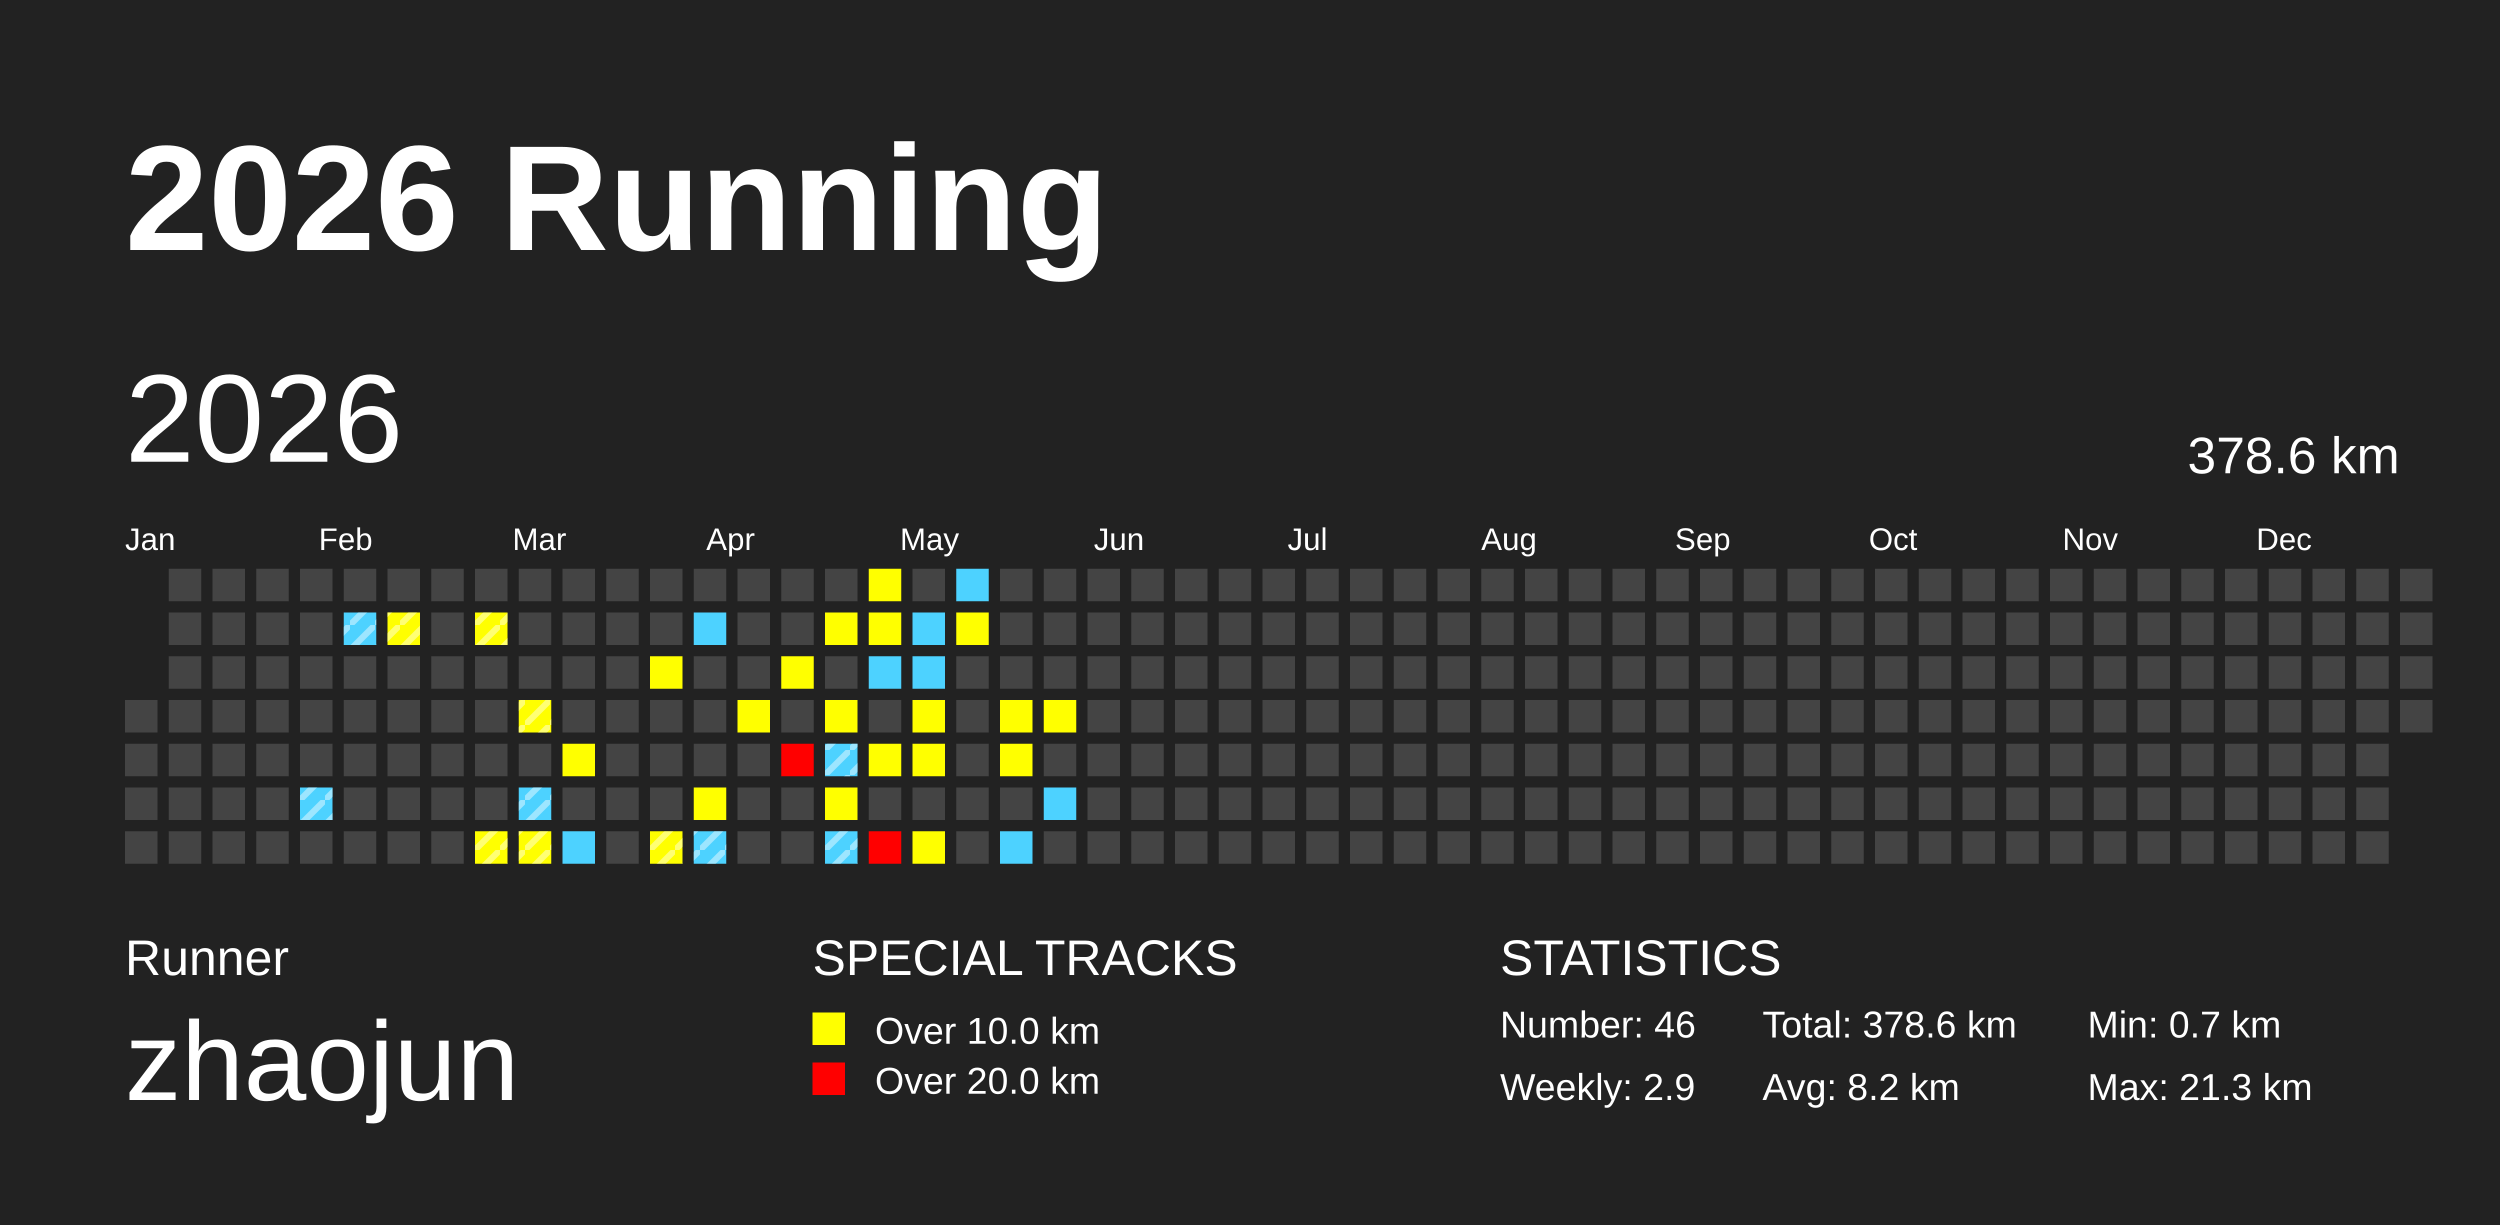
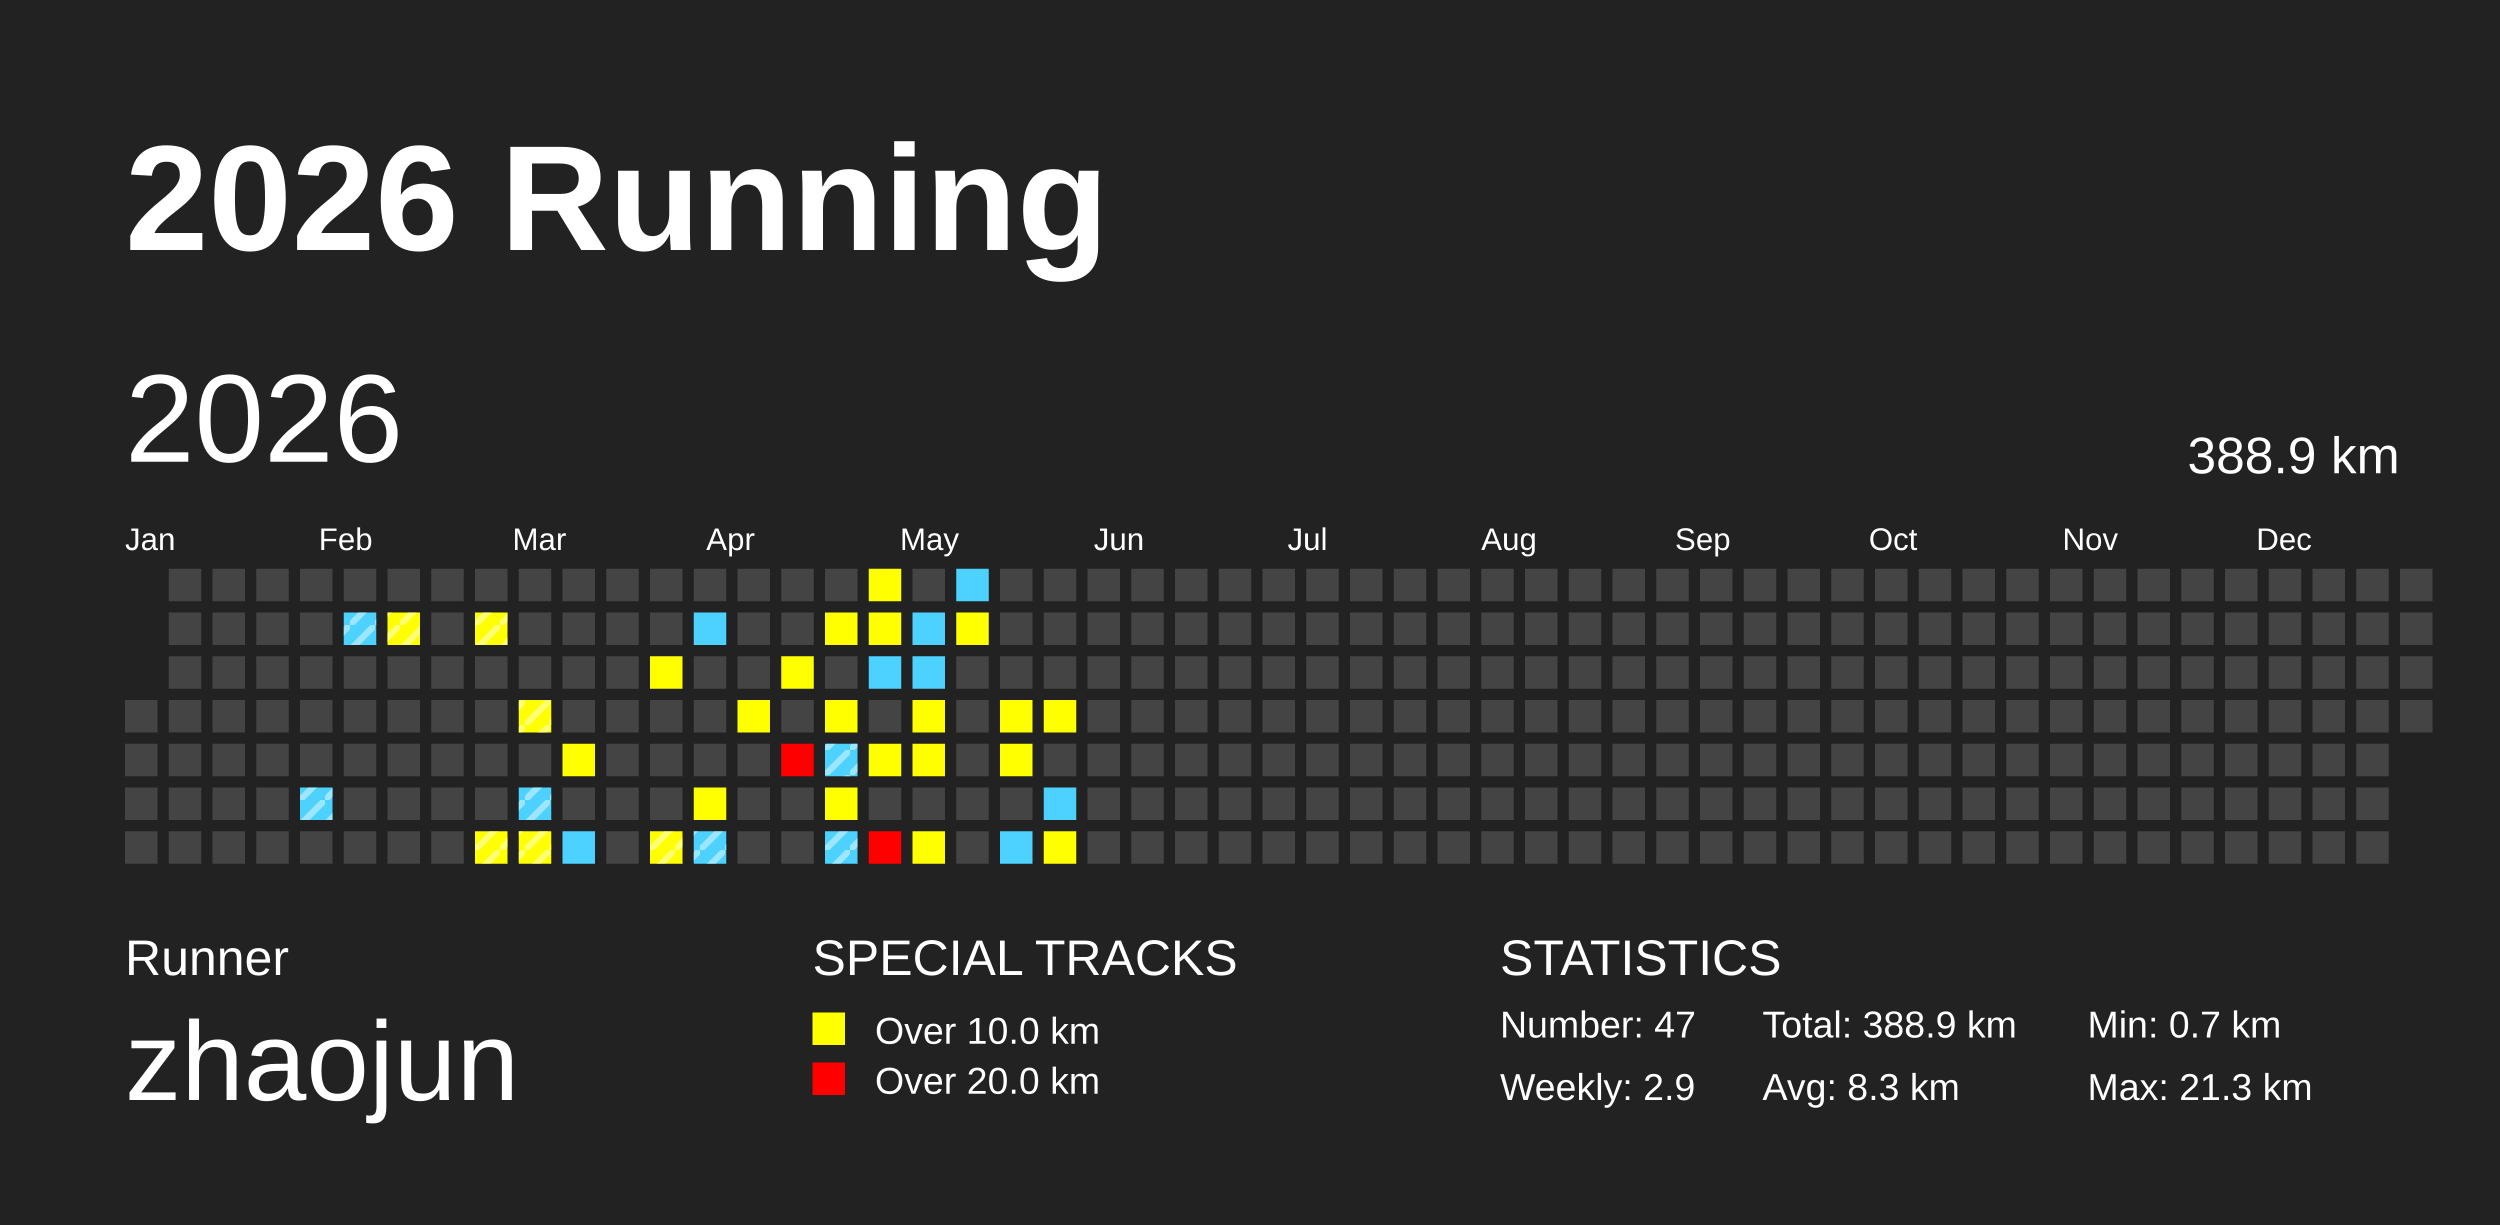
<svg xmlns="http://www.w3.org/2000/svg" baseProfile="full" height="98mm" version="1.1" viewBox="0,0,200,98" width="200mm">
  <defs>
    <pattern height="2" id="indoor-stripe" patternUnits="userSpaceOnUse" width="2">
      <line stroke="white" stroke-opacity="0.45" stroke-width="0.5" x1="0" x2="2" y1="2" y2="0" />
    </pattern>
  </defs>
  <rect fill="#222222" height="98" width="200" x="0" y="0" />
  <text fill="#FFFFFF" style="font-size:12px; font-family:Arial; font-weight:bold;" x="10" y="20">2026 Running</text>
  <text fill="#FFFFFF" style="font-size:4px; font-family:Arial" x="10" y="78">Runner</text>
  <text fill="#FFFFFF" style="font-size:9px; font-family:Arial" x="10" y="88">zhaojun</text>
  <text fill="#FFFFFF" style="font-size:4px; font-family:Arial" x="65" y="78">SPECIAL TRACKS</text>
  <rect fill="yellow" height="2.6" width="2.6" x="65" y="81" />
  <text fill="#FFFFFF" style="font-size:3px; font-family:Arial" x="70" y="83.5">Over 10.0 km</text>
  <rect fill="red" height="2.6" width="2.6" x="65" y="85" />
  <text fill="#FFFFFF" style="font-size:3px; font-family:Arial" x="70" y="87.5">Over 20.0 km</text>
  <text fill="#FFFFFF" style="font-size:4px; font-family:Arial" x="120" y="78">STATISTICS</text>
-   <text fill="#FFFFFF" style="font-size:3px; font-family:Arial" x="120" y="83">Number: 46</text>
+   <text fill="#FFFFFF" style="font-size:3px; font-family:Arial" x="120" y="83">Number: 47</text>
  <text fill="#FFFFFF" style="font-size:3px; font-family:Arial" x="120" y="88">Weekly: 2.9</text>
-   <text fill="#FFFFFF" style="font-size:3px; font-family:Arial" x="141" y="83">Total: 378.6 km</text>
-   <text fill="#FFFFFF" style="font-size:3px; font-family:Arial" x="141" y="88">Avg: 8.2 km</text>
+   <text fill="#FFFFFF" style="font-size:3px; font-family:Arial" x="141" y="83">Total: 388.9 km</text>
+   <text fill="#FFFFFF" style="font-size:3px; font-family:Arial" x="141" y="88">Avg: 8.3 km</text>
  <text fill="#FFFFFF" style="font-size:3px; font-family:Arial" x="167" y="83">Min: 0.7 km</text>
  <text fill="#FFFFFF" style="font-size:3px; font-family:Arial" x="167" y="88">Max: 21.3 km</text>
  <text dominant-baseline="hanging" fill="#FFFFFF" style="font-size:10.0px; font-family:Arial;" x="10" y="30">2026</text>
-   <text dominant-baseline="hanging" fill="#FFFFFF" style="font-size:4.125px; font-family:Arial;" x="175" y="35">378.6 km</text>
+   <text dominant-baseline="hanging" fill="#FFFFFF" style="font-size:4.125px; font-family:Arial;" x="175" y="35">388.9 km</text>
  <text fill="#FFFFFF" style="font-size:2.5px; font-family:Arial" x="10.0" y="44">Jan</text>
  <text fill="#FFFFFF" style="font-size:2.5px; font-family:Arial" x="25.5" y="44">Feb</text>
  <text fill="#FFFFFF" style="font-size:2.5px; font-family:Arial" x="41.0" y="44">Mar</text>
  <text fill="#FFFFFF" style="font-size:2.5px; font-family:Arial" x="56.5" y="44">Apr</text>
  <text fill="#FFFFFF" style="font-size:2.5px; font-family:Arial" x="72.0" y="44">May</text>
  <text fill="#FFFFFF" style="font-size:2.5px; font-family:Arial" x="87.5" y="44">Jun</text>
  <text fill="#FFFFFF" style="font-size:2.5px; font-family:Arial" x="103.0" y="44">Jul</text>
  <text fill="#FFFFFF" style="font-size:2.5px; font-family:Arial" x="118.5" y="44">Aug</text>
  <text fill="#FFFFFF" style="font-size:2.5px; font-family:Arial" x="134.0" y="44">Sep</text>
  <text fill="#FFFFFF" style="font-size:2.5px; font-family:Arial" x="149.5" y="44">Oct</text>
  <text fill="#FFFFFF" style="font-size:2.5px; font-family:Arial" x="165.0" y="44">Nov</text>
  <text fill="#FFFFFF" style="font-size:2.5px; font-family:Arial" x="180.5" y="44">Dec</text>
  <rect fill="#444444" height="2.6" width="2.6" x="10.0" y="56.0" />
  <rect fill="#444444" height="2.6" width="2.6" x="10.0" y="59.5" />
  <rect fill="#444444" height="2.6" width="2.6" x="10.0" y="63.0" />
  <rect fill="#444444" height="2.6" width="2.6" x="10.0" y="66.5" />
  <rect fill="#444444" height="2.6" width="2.6" x="13.5" y="45.5" />
  <rect fill="#444444" height="2.6" width="2.6" x="13.5" y="49.0" />
  <rect fill="#444444" height="2.6" width="2.6" x="13.5" y="52.5" />
  <rect fill="#444444" height="2.6" width="2.6" x="13.5" y="56.0" />
  <rect fill="#444444" height="2.6" width="2.6" x="13.5" y="59.5" />
  <rect fill="#444444" height="2.6" width="2.6" x="13.5" y="63.0" />
  <rect fill="#444444" height="2.6" width="2.6" x="13.5" y="66.5" />
  <rect fill="#444444" height="2.6" width="2.6" x="17.0" y="45.5" />
  <rect fill="#444444" height="2.6" width="2.6" x="17.0" y="49.0" />
  <rect fill="#444444" height="2.6" width="2.6" x="17.0" y="52.5" />
  <rect fill="#444444" height="2.6" width="2.6" x="17.0" y="56.0" />
  <rect fill="#444444" height="2.6" width="2.6" x="17.0" y="59.5" />
  <rect fill="#444444" height="2.6" width="2.6" x="17.0" y="63.0" />
  <rect fill="#444444" height="2.6" width="2.6" x="17.0" y="66.5" />
  <rect fill="#444444" height="2.6" width="2.6" x="20.5" y="45.5" />
  <rect fill="#444444" height="2.6" width="2.6" x="20.5" y="49.0" />
  <rect fill="#444444" height="2.6" width="2.6" x="20.5" y="52.5" />
  <rect fill="#444444" height="2.6" width="2.6" x="20.5" y="56.0" />
  <rect fill="#444444" height="2.6" width="2.6" x="20.5" y="59.5" />
  <rect fill="#444444" height="2.6" width="2.6" x="20.5" y="63.0" />
  <rect fill="#444444" height="2.6" width="2.6" x="20.5" y="66.5" />
  <rect fill="#444444" height="2.6" width="2.6" x="24.0" y="45.5" />
  <rect fill="#444444" height="2.6" width="2.6" x="24.0" y="49.0" />
  <rect fill="#444444" height="2.6" width="2.6" x="24.0" y="52.5" />
  <rect fill="#444444" height="2.6" width="2.6" x="24.0" y="56.0" />
  <rect fill="#444444" height="2.6" width="2.6" x="24.0" y="59.5" />
  <rect fill="#4dd2ff" height="2.6" width="2.6" x="24.0" y="63.0" />
  <rect fill="url(#indoor-stripe)" height="2.6" style="pointer-events: none;" width="2.6" x="24.0" y="63.0" />
  <rect fill="#444444" height="2.6" width="2.6" x="24.0" y="66.5" />
  <rect fill="#444444" height="2.6" width="2.6" x="27.5" y="45.5" />
  <rect fill="#4dd2ff" height="2.6" width="2.6" x="27.5" y="49.0" />
  <rect fill="url(#indoor-stripe)" height="2.6" style="pointer-events: none;" width="2.6" x="27.5" y="49.0" />
  <rect fill="#444444" height="2.6" width="2.6" x="27.5" y="52.5" />
  <rect fill="#444444" height="2.6" width="2.6" x="27.5" y="56.0" />
  <rect fill="#444444" height="2.6" width="2.6" x="27.5" y="59.5" />
  <rect fill="#444444" height="2.6" width="2.6" x="27.5" y="63.0" />
  <rect fill="#444444" height="2.6" width="2.6" x="27.5" y="66.5" />
  <rect fill="#444444" height="2.6" width="2.6" x="31.0" y="45.5" />
  <rect fill="yellow" height="2.6" width="2.6" x="31.0" y="49.0" />
  <rect fill="url(#indoor-stripe)" height="2.6" style="pointer-events: none;" width="2.6" x="31.0" y="49.0" />
  <rect fill="#444444" height="2.6" width="2.6" x="31.0" y="52.5" />
  <rect fill="#444444" height="2.6" width="2.6" x="31.0" y="56.0" />
  <rect fill="#444444" height="2.6" width="2.6" x="31.0" y="59.5" />
  <rect fill="#444444" height="2.6" width="2.6" x="31.0" y="63.0" />
  <rect fill="#444444" height="2.6" width="2.6" x="31.0" y="66.5" />
  <rect fill="#444444" height="2.6" width="2.6" x="34.5" y="45.5" />
  <rect fill="#444444" height="2.6" width="2.6" x="34.5" y="49.0" />
  <rect fill="#444444" height="2.6" width="2.6" x="34.5" y="52.5" />
  <rect fill="#444444" height="2.6" width="2.6" x="34.5" y="56.0" />
  <rect fill="#444444" height="2.6" width="2.6" x="34.5" y="59.5" />
  <rect fill="#444444" height="2.6" width="2.6" x="34.5" y="63.0" />
  <rect fill="#444444" height="2.6" width="2.6" x="34.5" y="66.5" />
  <rect fill="#444444" height="2.6" width="2.6" x="38.0" y="45.5" />
  <rect fill="yellow" height="2.6" width="2.6" x="38.0" y="49.0" />
  <rect fill="url(#indoor-stripe)" height="2.6" style="pointer-events: none;" width="2.6" x="38.0" y="49.0" />
  <rect fill="#444444" height="2.6" width="2.6" x="38.0" y="52.5" />
  <rect fill="#444444" height="2.6" width="2.6" x="38.0" y="56.0" />
  <rect fill="#444444" height="2.6" width="2.6" x="38.0" y="59.5" />
  <rect fill="#444444" height="2.6" width="2.6" x="38.0" y="63.0" />
  <rect fill="yellow" height="2.6" width="2.6" x="38.0" y="66.5" />
  <rect fill="url(#indoor-stripe)" height="2.6" style="pointer-events: none;" width="2.6" x="38.0" y="66.5" />
  <rect fill="#444444" height="2.6" width="2.6" x="41.5" y="45.5" />
  <rect fill="#444444" height="2.6" width="2.6" x="41.5" y="49.0" />
  <rect fill="#444444" height="2.6" width="2.6" x="41.5" y="52.5" />
  <rect fill="yellow" height="2.6" width="2.6" x="41.5" y="56.0" />
  <rect fill="url(#indoor-stripe)" height="2.6" style="pointer-events: none;" width="2.6" x="41.5" y="56.0" />
  <rect fill="#444444" height="2.6" width="2.6" x="41.5" y="59.5" />
  <rect fill="#4dd2ff" height="2.6" width="2.6" x="41.5" y="63.0" />
  <rect fill="url(#indoor-stripe)" height="2.6" style="pointer-events: none;" width="2.6" x="41.5" y="63.0" />
  <rect fill="yellow" height="2.6" width="2.6" x="41.5" y="66.5" />
  <rect fill="url(#indoor-stripe)" height="2.6" style="pointer-events: none;" width="2.6" x="41.5" y="66.5" />
  <rect fill="#444444" height="2.6" width="2.6" x="45.0" y="45.5" />
  <rect fill="#444444" height="2.6" width="2.6" x="45.0" y="49.0" />
  <rect fill="#444444" height="2.6" width="2.6" x="45.0" y="52.5" />
  <rect fill="#444444" height="2.6" width="2.6" x="45.0" y="56.0" />
  <rect fill="yellow" height="2.6" width="2.6" x="45.0" y="59.5" />
  <rect fill="#444444" height="2.6" width="2.6" x="45.0" y="63.0" />
  <rect fill="#4dd2ff" height="2.6" width="2.6" x="45.0" y="66.5" />
  <rect fill="#444444" height="2.6" width="2.6" x="48.5" y="45.5" />
  <rect fill="#444444" height="2.6" width="2.6" x="48.5" y="49.0" />
  <rect fill="#444444" height="2.6" width="2.6" x="48.5" y="52.5" />
  <rect fill="#444444" height="2.6" width="2.6" x="48.5" y="56.0" />
  <rect fill="#444444" height="2.6" width="2.6" x="48.5" y="59.5" />
  <rect fill="#444444" height="2.6" width="2.6" x="48.5" y="63.0" />
  <rect fill="#444444" height="2.6" width="2.6" x="48.5" y="66.5" />
  <rect fill="#444444" height="2.6" width="2.6" x="52.0" y="45.5" />
  <rect fill="#444444" height="2.6" width="2.6" x="52.0" y="49.0" />
  <rect fill="yellow" height="2.6" width="2.6" x="52.0" y="52.5" />
  <rect fill="#444444" height="2.6" width="2.6" x="52.0" y="56.0" />
  <rect fill="#444444" height="2.6" width="2.6" x="52.0" y="59.5" />
  <rect fill="#444444" height="2.6" width="2.6" x="52.0" y="63.0" />
  <rect fill="yellow" height="2.6" width="2.6" x="52.0" y="66.5" />
  <rect fill="url(#indoor-stripe)" height="2.6" style="pointer-events: none;" width="2.6" x="52.0" y="66.5" />
  <rect fill="#444444" height="2.6" width="2.6" x="55.5" y="45.5" />
  <rect fill="#4dd2ff" height="2.6" width="2.6" x="55.5" y="49.0" />
  <rect fill="#444444" height="2.6" width="2.6" x="55.5" y="52.5" />
  <rect fill="#444444" height="2.6" width="2.6" x="55.5" y="56.0" />
  <rect fill="#444444" height="2.6" width="2.6" x="55.5" y="59.5" />
  <rect fill="yellow" height="2.6" width="2.6" x="55.5" y="63.0" />
  <rect fill="#4dd2ff" height="2.6" width="2.6" x="55.5" y="66.5" />
  <rect fill="url(#indoor-stripe)" height="2.6" style="pointer-events: none;" width="2.6" x="55.5" y="66.5" />
  <rect fill="#444444" height="2.6" width="2.6" x="59.0" y="45.5" />
  <rect fill="#444444" height="2.6" width="2.6" x="59.0" y="49.0" />
  <rect fill="#444444" height="2.6" width="2.6" x="59.0" y="52.5" />
  <rect fill="yellow" height="2.6" width="2.6" x="59.0" y="56.0" />
  <rect fill="#444444" height="2.6" width="2.6" x="59.0" y="59.5" />
  <rect fill="#444444" height="2.6" width="2.6" x="59.0" y="63.0" />
  <rect fill="#444444" height="2.6" width="2.6" x="59.0" y="66.5" />
  <rect fill="#444444" height="2.6" width="2.6" x="62.5" y="45.5" />
  <rect fill="#444444" height="2.6" width="2.6" x="62.5" y="49.0" />
  <rect fill="yellow" height="2.6" width="2.6" x="62.5" y="52.5" />
  <rect fill="#444444" height="2.6" width="2.6" x="62.5" y="56.0" />
  <rect fill="red" height="2.6" width="2.6" x="62.5" y="59.5" />
  <rect fill="#444444" height="2.6" width="2.6" x="62.5" y="63.0" />
  <rect fill="#444444" height="2.6" width="2.6" x="62.5" y="66.5" />
  <rect fill="#444444" height="2.6" width="2.6" x="66.0" y="45.5" />
  <rect fill="yellow" height="2.6" width="2.6" x="66.0" y="49.0" />
  <rect fill="#444444" height="2.6" width="2.6" x="66.0" y="52.5" />
  <rect fill="yellow" height="2.6" width="2.6" x="66.0" y="56.0" />
  <rect fill="#4dd2ff" height="2.6" width="2.6" x="66.0" y="59.5" />
  <rect fill="url(#indoor-stripe)" height="2.6" style="pointer-events: none;" width="2.6" x="66.0" y="59.5" />
  <rect fill="yellow" height="2.6" width="2.6" x="66.0" y="63.0" />
  <rect fill="#4dd2ff" height="2.6" width="2.6" x="66.0" y="66.5" />
  <rect fill="url(#indoor-stripe)" height="2.6" style="pointer-events: none;" width="2.6" x="66.0" y="66.5" />
  <rect fill="yellow" height="2.6" width="2.6" x="69.5" y="45.5" />
  <rect fill="yellow" height="2.6" width="2.6" x="69.5" y="49.0" />
  <rect fill="#4dd2ff" height="2.6" width="2.6" x="69.5" y="52.5" />
  <rect fill="#444444" height="2.6" width="2.6" x="69.5" y="56.0" />
  <rect fill="yellow" height="2.6" width="2.6" x="69.5" y="59.5" />
  <rect fill="#444444" height="2.6" width="2.6" x="69.5" y="63.0" />
  <rect fill="red" height="2.6" width="2.6" x="69.5" y="66.5" />
  <rect fill="#444444" height="2.6" width="2.6" x="73.0" y="45.5" />
  <rect fill="#4dd2ff" height="2.6" width="2.6" x="73.0" y="49.0" />
  <rect fill="#4dd2ff" height="2.6" width="2.6" x="73.0" y="52.5" />
  <rect fill="yellow" height="2.6" width="2.6" x="73.0" y="56.0" />
  <rect fill="yellow" height="2.6" width="2.6" x="73.0" y="59.5" />
  <rect fill="#444444" height="2.6" width="2.6" x="73.0" y="63.0" />
  <rect fill="yellow" height="2.6" width="2.6" x="73.0" y="66.5" />
  <rect fill="#4dd2ff" height="2.6" width="2.6" x="76.5" y="45.5" />
  <rect fill="yellow" height="2.6" width="2.6" x="76.5" y="49.0" />
  <rect fill="#444444" height="2.6" width="2.6" x="76.5" y="52.5" />
  <rect fill="#444444" height="2.6" width="2.6" x="76.5" y="56.0" />
  <rect fill="#444444" height="2.6" width="2.6" x="76.5" y="59.5" />
  <rect fill="#444444" height="2.6" width="2.6" x="76.5" y="63.0" />
  <rect fill="#444444" height="2.6" width="2.6" x="76.5" y="66.5" />
  <rect fill="#444444" height="2.6" width="2.6" x="80.0" y="45.5" />
  <rect fill="#444444" height="2.6" width="2.6" x="80.0" y="49.0" />
  <rect fill="#444444" height="2.6" width="2.6" x="80.0" y="52.5" />
  <rect fill="yellow" height="2.6" width="2.6" x="80.0" y="56.0" />
  <rect fill="yellow" height="2.6" width="2.6" x="80.0" y="59.5" />
  <rect fill="#444444" height="2.6" width="2.6" x="80.0" y="63.0" />
  <rect fill="#4dd2ff" height="2.6" width="2.6" x="80.0" y="66.5" />
  <rect fill="#444444" height="2.6" width="2.6" x="83.5" y="45.5" />
  <rect fill="#444444" height="2.6" width="2.6" x="83.5" y="49.0" />
  <rect fill="#444444" height="2.6" width="2.6" x="83.5" y="52.5" />
  <rect fill="yellow" height="2.6" width="2.6" x="83.5" y="56.0" />
  <rect fill="#444444" height="2.6" width="2.6" x="83.5" y="59.5" />
  <rect fill="#4dd2ff" height="2.6" width="2.6" x="83.5" y="63.0" />
-   <rect fill="#444444" height="2.6" width="2.6" x="83.5" y="66.5" />
+   <rect fill="yellow" height="2.6" width="2.6" x="83.5" y="66.5" />
  <rect fill="#444444" height="2.6" width="2.6" x="87.0" y="45.5" />
  <rect fill="#444444" height="2.6" width="2.6" x="87.0" y="49.0" />
  <rect fill="#444444" height="2.6" width="2.6" x="87.0" y="52.5" />
  <rect fill="#444444" height="2.6" width="2.6" x="87.0" y="56.0" />
  <rect fill="#444444" height="2.6" width="2.6" x="87.0" y="59.5" />
  <rect fill="#444444" height="2.6" width="2.6" x="87.0" y="63.0" />
  <rect fill="#444444" height="2.6" width="2.6" x="87.0" y="66.5" />
  <rect fill="#444444" height="2.6" width="2.6" x="90.5" y="45.5" />
  <rect fill="#444444" height="2.6" width="2.6" x="90.5" y="49.0" />
  <rect fill="#444444" height="2.6" width="2.6" x="90.5" y="52.5" />
  <rect fill="#444444" height="2.6" width="2.6" x="90.5" y="56.0" />
  <rect fill="#444444" height="2.6" width="2.6" x="90.5" y="59.5" />
  <rect fill="#444444" height="2.6" width="2.6" x="90.5" y="63.0" />
  <rect fill="#444444" height="2.6" width="2.6" x="90.5" y="66.5" />
  <rect fill="#444444" height="2.6" width="2.6" x="94.0" y="45.5" />
  <rect fill="#444444" height="2.6" width="2.6" x="94.0" y="49.0" />
  <rect fill="#444444" height="2.6" width="2.6" x="94.0" y="52.5" />
  <rect fill="#444444" height="2.6" width="2.6" x="94.0" y="56.0" />
  <rect fill="#444444" height="2.6" width="2.6" x="94.0" y="59.5" />
  <rect fill="#444444" height="2.6" width="2.6" x="94.0" y="63.0" />
  <rect fill="#444444" height="2.6" width="2.6" x="94.0" y="66.5" />
  <rect fill="#444444" height="2.6" width="2.6" x="97.5" y="45.5" />
  <rect fill="#444444" height="2.6" width="2.6" x="97.5" y="49.0" />
  <rect fill="#444444" height="2.6" width="2.6" x="97.5" y="52.5" />
  <rect fill="#444444" height="2.6" width="2.6" x="97.5" y="56.0" />
  <rect fill="#444444" height="2.6" width="2.6" x="97.5" y="59.5" />
  <rect fill="#444444" height="2.6" width="2.6" x="97.5" y="63.0" />
  <rect fill="#444444" height="2.6" width="2.6" x="97.5" y="66.5" />
  <rect fill="#444444" height="2.6" width="2.6" x="101.0" y="45.5" />
  <rect fill="#444444" height="2.6" width="2.6" x="101.0" y="49.0" />
  <rect fill="#444444" height="2.6" width="2.6" x="101.0" y="52.5" />
  <rect fill="#444444" height="2.6" width="2.6" x="101.0" y="56.0" />
  <rect fill="#444444" height="2.6" width="2.6" x="101.0" y="59.5" />
  <rect fill="#444444" height="2.6" width="2.6" x="101.0" y="63.0" />
  <rect fill="#444444" height="2.6" width="2.6" x="101.0" y="66.5" />
  <rect fill="#444444" height="2.6" width="2.6" x="104.5" y="45.5" />
  <rect fill="#444444" height="2.6" width="2.6" x="104.5" y="49.0" />
  <rect fill="#444444" height="2.6" width="2.6" x="104.5" y="52.5" />
  <rect fill="#444444" height="2.6" width="2.6" x="104.5" y="56.0" />
  <rect fill="#444444" height="2.6" width="2.6" x="104.5" y="59.5" />
  <rect fill="#444444" height="2.6" width="2.6" x="104.5" y="63.0" />
  <rect fill="#444444" height="2.6" width="2.6" x="104.5" y="66.5" />
  <rect fill="#444444" height="2.6" width="2.6" x="108.0" y="45.5" />
  <rect fill="#444444" height="2.6" width="2.6" x="108.0" y="49.0" />
  <rect fill="#444444" height="2.6" width="2.6" x="108.0" y="52.5" />
  <rect fill="#444444" height="2.6" width="2.6" x="108.0" y="56.0" />
  <rect fill="#444444" height="2.6" width="2.6" x="108.0" y="59.5" />
  <rect fill="#444444" height="2.6" width="2.6" x="108.0" y="63.0" />
  <rect fill="#444444" height="2.6" width="2.6" x="108.0" y="66.5" />
  <rect fill="#444444" height="2.6" width="2.6" x="111.5" y="45.5" />
  <rect fill="#444444" height="2.6" width="2.6" x="111.5" y="49.0" />
  <rect fill="#444444" height="2.6" width="2.6" x="111.5" y="52.5" />
  <rect fill="#444444" height="2.6" width="2.6" x="111.5" y="56.0" />
  <rect fill="#444444" height="2.6" width="2.6" x="111.5" y="59.5" />
  <rect fill="#444444" height="2.6" width="2.6" x="111.5" y="63.0" />
  <rect fill="#444444" height="2.6" width="2.6" x="111.5" y="66.5" />
  <rect fill="#444444" height="2.6" width="2.6" x="115.0" y="45.5" />
  <rect fill="#444444" height="2.6" width="2.6" x="115.0" y="49.0" />
  <rect fill="#444444" height="2.6" width="2.6" x="115.0" y="52.5" />
  <rect fill="#444444" height="2.6" width="2.6" x="115.0" y="56.0" />
  <rect fill="#444444" height="2.6" width="2.6" x="115.0" y="59.5" />
  <rect fill="#444444" height="2.6" width="2.6" x="115.0" y="63.0" />
  <rect fill="#444444" height="2.6" width="2.6" x="115.0" y="66.5" />
  <rect fill="#444444" height="2.6" width="2.6" x="118.5" y="45.5" />
  <rect fill="#444444" height="2.6" width="2.6" x="118.5" y="49.0" />
  <rect fill="#444444" height="2.6" width="2.6" x="118.5" y="52.5" />
  <rect fill="#444444" height="2.6" width="2.6" x="118.5" y="56.0" />
  <rect fill="#444444" height="2.6" width="2.6" x="118.5" y="59.5" />
  <rect fill="#444444" height="2.6" width="2.6" x="118.5" y="63.0" />
  <rect fill="#444444" height="2.6" width="2.6" x="118.5" y="66.5" />
  <rect fill="#444444" height="2.6" width="2.6" x="122.0" y="45.5" />
  <rect fill="#444444" height="2.6" width="2.6" x="122.0" y="49.0" />
  <rect fill="#444444" height="2.6" width="2.6" x="122.0" y="52.5" />
  <rect fill="#444444" height="2.6" width="2.6" x="122.0" y="56.0" />
  <rect fill="#444444" height="2.6" width="2.6" x="122.0" y="59.5" />
  <rect fill="#444444" height="2.6" width="2.6" x="122.0" y="63.0" />
  <rect fill="#444444" height="2.6" width="2.6" x="122.0" y="66.5" />
  <rect fill="#444444" height="2.6" width="2.6" x="125.5" y="45.5" />
  <rect fill="#444444" height="2.6" width="2.6" x="125.5" y="49.0" />
  <rect fill="#444444" height="2.6" width="2.6" x="125.5" y="52.5" />
  <rect fill="#444444" height="2.6" width="2.6" x="125.5" y="56.0" />
  <rect fill="#444444" height="2.6" width="2.6" x="125.5" y="59.5" />
  <rect fill="#444444" height="2.6" width="2.6" x="125.5" y="63.0" />
  <rect fill="#444444" height="2.6" width="2.6" x="125.5" y="66.5" />
  <rect fill="#444444" height="2.6" width="2.6" x="129.0" y="45.5" />
  <rect fill="#444444" height="2.6" width="2.6" x="129.0" y="49.0" />
  <rect fill="#444444" height="2.6" width="2.6" x="129.0" y="52.5" />
  <rect fill="#444444" height="2.6" width="2.6" x="129.0" y="56.0" />
  <rect fill="#444444" height="2.6" width="2.6" x="129.0" y="59.5" />
  <rect fill="#444444" height="2.6" width="2.6" x="129.0" y="63.0" />
  <rect fill="#444444" height="2.6" width="2.6" x="129.0" y="66.5" />
  <rect fill="#444444" height="2.6" width="2.6" x="132.5" y="45.5" />
  <rect fill="#444444" height="2.6" width="2.6" x="132.5" y="49.0" />
  <rect fill="#444444" height="2.6" width="2.6" x="132.5" y="52.5" />
  <rect fill="#444444" height="2.6" width="2.6" x="132.5" y="56.0" />
  <rect fill="#444444" height="2.6" width="2.6" x="132.5" y="59.5" />
  <rect fill="#444444" height="2.6" width="2.6" x="132.5" y="63.0" />
  <rect fill="#444444" height="2.6" width="2.6" x="132.5" y="66.5" />
  <rect fill="#444444" height="2.6" width="2.6" x="136.0" y="45.5" />
  <rect fill="#444444" height="2.6" width="2.6" x="136.0" y="49.0" />
  <rect fill="#444444" height="2.6" width="2.6" x="136.0" y="52.5" />
  <rect fill="#444444" height="2.6" width="2.6" x="136.0" y="56.0" />
  <rect fill="#444444" height="2.6" width="2.6" x="136.0" y="59.5" />
  <rect fill="#444444" height="2.6" width="2.6" x="136.0" y="63.0" />
  <rect fill="#444444" height="2.6" width="2.6" x="136.0" y="66.5" />
  <rect fill="#444444" height="2.6" width="2.6" x="139.5" y="45.5" />
  <rect fill="#444444" height="2.6" width="2.6" x="139.5" y="49.0" />
  <rect fill="#444444" height="2.6" width="2.6" x="139.5" y="52.5" />
  <rect fill="#444444" height="2.6" width="2.6" x="139.5" y="56.0" />
  <rect fill="#444444" height="2.6" width="2.6" x="139.5" y="59.5" />
  <rect fill="#444444" height="2.6" width="2.6" x="139.5" y="63.0" />
  <rect fill="#444444" height="2.6" width="2.6" x="139.5" y="66.5" />
  <rect fill="#444444" height="2.6" width="2.6" x="143.0" y="45.5" />
  <rect fill="#444444" height="2.6" width="2.6" x="143.0" y="49.0" />
  <rect fill="#444444" height="2.6" width="2.6" x="143.0" y="52.5" />
  <rect fill="#444444" height="2.6" width="2.6" x="143.0" y="56.0" />
  <rect fill="#444444" height="2.6" width="2.6" x="143.0" y="59.5" />
  <rect fill="#444444" height="2.6" width="2.6" x="143.0" y="63.0" />
  <rect fill="#444444" height="2.6" width="2.6" x="143.0" y="66.5" />
  <rect fill="#444444" height="2.6" width="2.6" x="146.5" y="45.5" />
  <rect fill="#444444" height="2.6" width="2.6" x="146.5" y="49.0" />
  <rect fill="#444444" height="2.6" width="2.6" x="146.5" y="52.5" />
  <rect fill="#444444" height="2.6" width="2.6" x="146.5" y="56.0" />
  <rect fill="#444444" height="2.6" width="2.6" x="146.5" y="59.5" />
  <rect fill="#444444" height="2.6" width="2.6" x="146.5" y="63.0" />
  <rect fill="#444444" height="2.6" width="2.6" x="146.5" y="66.5" />
  <rect fill="#444444" height="2.6" width="2.6" x="150.0" y="45.5" />
  <rect fill="#444444" height="2.6" width="2.6" x="150.0" y="49.0" />
  <rect fill="#444444" height="2.6" width="2.6" x="150.0" y="52.5" />
  <rect fill="#444444" height="2.6" width="2.6" x="150.0" y="56.0" />
  <rect fill="#444444" height="2.6" width="2.6" x="150.0" y="59.5" />
  <rect fill="#444444" height="2.6" width="2.6" x="150.0" y="63.0" />
  <rect fill="#444444" height="2.6" width="2.6" x="150.0" y="66.5" />
  <rect fill="#444444" height="2.6" width="2.6" x="153.5" y="45.5" />
  <rect fill="#444444" height="2.6" width="2.6" x="153.5" y="49.0" />
  <rect fill="#444444" height="2.6" width="2.6" x="153.5" y="52.5" />
  <rect fill="#444444" height="2.6" width="2.6" x="153.5" y="56.0" />
  <rect fill="#444444" height="2.6" width="2.6" x="153.5" y="59.5" />
  <rect fill="#444444" height="2.6" width="2.6" x="153.5" y="63.0" />
  <rect fill="#444444" height="2.6" width="2.6" x="153.5" y="66.5" />
  <rect fill="#444444" height="2.6" width="2.6" x="157.0" y="45.5" />
  <rect fill="#444444" height="2.6" width="2.6" x="157.0" y="49.0" />
  <rect fill="#444444" height="2.6" width="2.6" x="157.0" y="52.5" />
  <rect fill="#444444" height="2.6" width="2.6" x="157.0" y="56.0" />
  <rect fill="#444444" height="2.6" width="2.6" x="157.0" y="59.5" />
  <rect fill="#444444" height="2.6" width="2.6" x="157.0" y="63.0" />
  <rect fill="#444444" height="2.6" width="2.6" x="157.0" y="66.5" />
  <rect fill="#444444" height="2.6" width="2.6" x="160.5" y="45.5" />
  <rect fill="#444444" height="2.6" width="2.6" x="160.5" y="49.0" />
  <rect fill="#444444" height="2.6" width="2.6" x="160.5" y="52.5" />
  <rect fill="#444444" height="2.6" width="2.6" x="160.5" y="56.0" />
  <rect fill="#444444" height="2.6" width="2.6" x="160.5" y="59.5" />
  <rect fill="#444444" height="2.6" width="2.6" x="160.5" y="63.0" />
  <rect fill="#444444" height="2.6" width="2.6" x="160.5" y="66.5" />
  <rect fill="#444444" height="2.6" width="2.6" x="164.0" y="45.5" />
  <rect fill="#444444" height="2.6" width="2.6" x="164.0" y="49.0" />
  <rect fill="#444444" height="2.6" width="2.6" x="164.0" y="52.5" />
  <rect fill="#444444" height="2.6" width="2.6" x="164.0" y="56.0" />
  <rect fill="#444444" height="2.6" width="2.6" x="164.0" y="59.5" />
  <rect fill="#444444" height="2.6" width="2.6" x="164.0" y="63.0" />
  <rect fill="#444444" height="2.6" width="2.6" x="164.0" y="66.5" />
  <rect fill="#444444" height="2.6" width="2.6" x="167.5" y="45.5" />
  <rect fill="#444444" height="2.6" width="2.6" x="167.5" y="49.0" />
  <rect fill="#444444" height="2.6" width="2.6" x="167.5" y="52.5" />
  <rect fill="#444444" height="2.6" width="2.6" x="167.5" y="56.0" />
  <rect fill="#444444" height="2.6" width="2.6" x="167.5" y="59.5" />
  <rect fill="#444444" height="2.6" width="2.6" x="167.5" y="63.0" />
  <rect fill="#444444" height="2.6" width="2.6" x="167.5" y="66.5" />
  <rect fill="#444444" height="2.6" width="2.6" x="171.0" y="45.5" />
  <rect fill="#444444" height="2.6" width="2.6" x="171.0" y="49.0" />
  <rect fill="#444444" height="2.6" width="2.6" x="171.0" y="52.5" />
  <rect fill="#444444" height="2.6" width="2.6" x="171.0" y="56.0" />
  <rect fill="#444444" height="2.6" width="2.6" x="171.0" y="59.5" />
  <rect fill="#444444" height="2.6" width="2.6" x="171.0" y="63.0" />
  <rect fill="#444444" height="2.6" width="2.6" x="171.0" y="66.5" />
  <rect fill="#444444" height="2.6" width="2.6" x="174.5" y="45.5" />
  <rect fill="#444444" height="2.6" width="2.6" x="174.5" y="49.0" />
  <rect fill="#444444" height="2.6" width="2.6" x="174.5" y="52.5" />
  <rect fill="#444444" height="2.6" width="2.6" x="174.5" y="56.0" />
  <rect fill="#444444" height="2.6" width="2.6" x="174.5" y="59.5" />
  <rect fill="#444444" height="2.6" width="2.6" x="174.5" y="63.0" />
  <rect fill="#444444" height="2.6" width="2.6" x="174.5" y="66.5" />
  <rect fill="#444444" height="2.6" width="2.6" x="178.0" y="45.5" />
  <rect fill="#444444" height="2.6" width="2.6" x="178.0" y="49.0" />
  <rect fill="#444444" height="2.6" width="2.6" x="178.0" y="52.5" />
  <rect fill="#444444" height="2.6" width="2.6" x="178.0" y="56.0" />
  <rect fill="#444444" height="2.6" width="2.6" x="178.0" y="59.5" />
  <rect fill="#444444" height="2.6" width="2.6" x="178.0" y="63.0" />
  <rect fill="#444444" height="2.6" width="2.6" x="178.0" y="66.5" />
  <rect fill="#444444" height="2.6" width="2.6" x="181.5" y="45.5" />
  <rect fill="#444444" height="2.6" width="2.6" x="181.5" y="49.0" />
  <rect fill="#444444" height="2.6" width="2.6" x="181.5" y="52.5" />
  <rect fill="#444444" height="2.6" width="2.6" x="181.5" y="56.0" />
  <rect fill="#444444" height="2.6" width="2.6" x="181.5" y="59.5" />
  <rect fill="#444444" height="2.6" width="2.6" x="181.5" y="63.0" />
  <rect fill="#444444" height="2.6" width="2.6" x="181.5" y="66.5" />
  <rect fill="#444444" height="2.6" width="2.6" x="185.0" y="45.5" />
  <rect fill="#444444" height="2.6" width="2.6" x="185.0" y="49.0" />
  <rect fill="#444444" height="2.6" width="2.6" x="185.0" y="52.5" />
  <rect fill="#444444" height="2.6" width="2.6" x="185.0" y="56.0" />
  <rect fill="#444444" height="2.6" width="2.6" x="185.0" y="59.5" />
  <rect fill="#444444" height="2.6" width="2.6" x="185.0" y="63.0" />
  <rect fill="#444444" height="2.6" width="2.6" x="185.0" y="66.5" />
  <rect fill="#444444" height="2.6" width="2.6" x="188.5" y="45.5" />
  <rect fill="#444444" height="2.6" width="2.6" x="188.5" y="49.0" />
  <rect fill="#444444" height="2.6" width="2.6" x="188.5" y="52.5" />
  <rect fill="#444444" height="2.6" width="2.6" x="188.5" y="56.0" />
  <rect fill="#444444" height="2.6" width="2.6" x="188.5" y="59.5" />
  <rect fill="#444444" height="2.6" width="2.6" x="188.5" y="63.0" />
  <rect fill="#444444" height="2.6" width="2.6" x="188.5" y="66.5" />
  <rect fill="#444444" height="2.6" width="2.6" x="192.0" y="45.5" />
  <rect fill="#444444" height="2.6" width="2.6" x="192.0" y="49.0" />
  <rect fill="#444444" height="2.6" width="2.6" x="192.0" y="52.5" />
  <rect fill="#444444" height="2.6" width="2.6" x="192.0" y="56.0" />
</svg>
